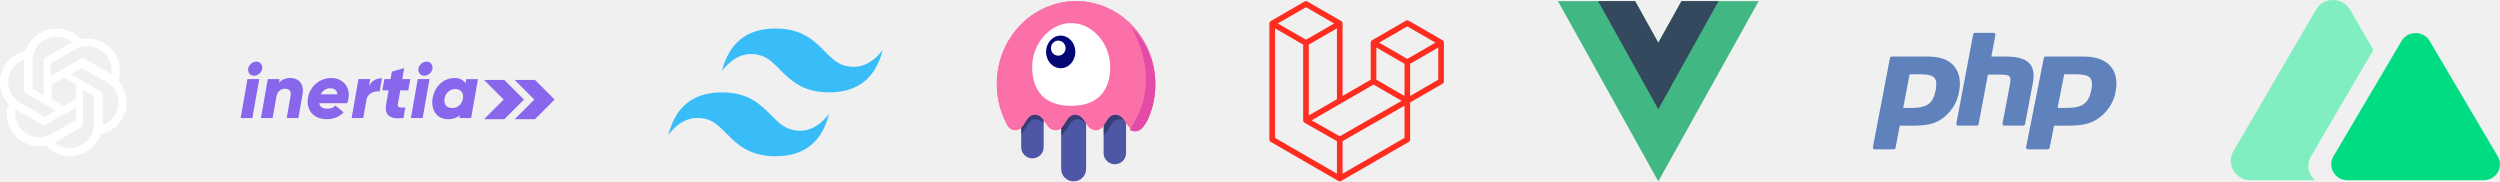
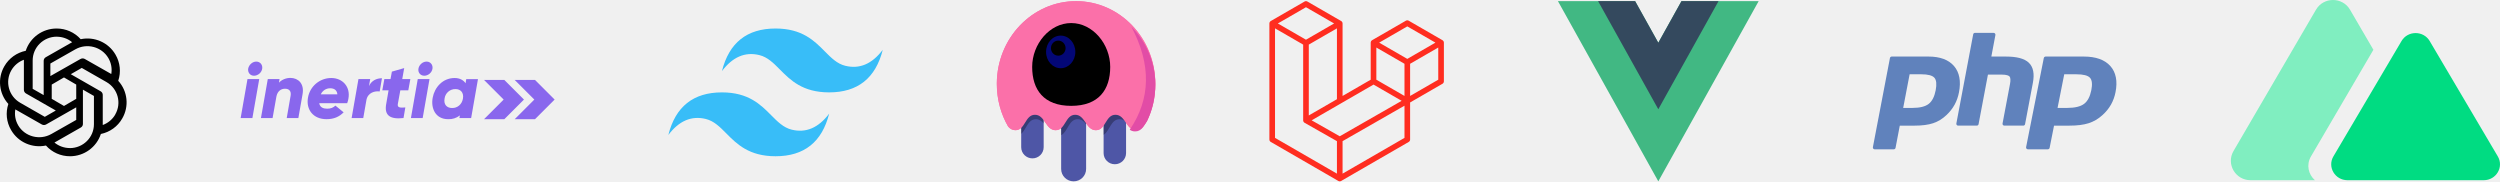
<svg xmlns="http://www.w3.org/2000/svg" xmlns:xlink="http://www.w3.org/1999/xlink" viewBox="0 0 2192 159">
  <defs>
    <path id="a" fill="#FB70A9" d="M1005.926 105.508c-2.577 3.877-4.535 8.654-9.775 8.654-8.818 0-9.295-13.53-18.118-13.53-8.823 0-8.346 13.53-17.165 13.53-8.818 0-9.295-13.53-18.118-13.53-8.823 0-8.346 13.53-17.165 13.53-8.818 0-9.295-13.53-18.118-13.53-8.823 0-8.346 13.53-17.165 13.53-2.771 0-4.719-1.336-6.361-3.169C877.63 100.066 874 87.261 874 73.571 874 33.491 905.116 1 943.5 1c38.384 0 69.5 32.491 69.5 72.571 0 11.46-2.544 22.3-7.074 31.937Z" />
  </defs>
  <g fill="none">
    <path fill="#FF2D20" d="M1265.914 36.744c.057.211.086.428.086.646V71.304c0 .886-.472 1.704-1.239 2.145l-28.376 16.388v32.483c0 .884-.468 1.7-1.233 2.145l-59.232 34.205c-.136.077-.283.127-.431.179-.055.019-.108.053-.166.068-.414.109-.849.109-1.263 0-.068-.019-.129-.056-.194-.08-.136-.049-.277-.093-.407-.167l-59.22-34.205c-.766-.441-1.239-1.259-1.239-2.145V20.578c0-.223.031-.439.086-.649.018-.071.062-.136.086-.207.046-.13.089-.263.157-.383.046-.08.114-.145.169-.219.071-.099.136-.201.219-.287.071-.071.163-.124.243-.185.089-.074.169-.155.271-.213h.003l29.612-17.102c.763-.44 1.702-.44 2.465 0l29.612 17.102h.006c.099.062.182.139.271.21.08.062.169.117.24.185.086.09.148.192.222.291.052.074.123.139.166.219.071.124.111.253.16.383.025.071.068.136.086.21.057.211.086.428.086.646v63.548l24.675-14.253v-32.486c0-.216.031-.436.086-.643.022-.074.062-.139.086-.21.049-.13.092-.263.16-.383.046-.08.114-.145.166-.219.074-.099.136-.201.222-.287.071-.071.16-.124.24-.185.092-.074.173-.155.271-.213h.003l29.615-17.102c.763-.441 1.702-.441 2.465 0l29.612 17.102c.105.062.185.139.277.21.077.062.166.117.237.185.086.09.148.192.222.291.055.074.123.139.166.219.071.121.111.253.16.383.028.071.068.136.086.21Zm-4.85 33.129V41.671l-10.362 5.984-14.316 8.268v28.202l24.681-14.253h-.003Zm-29.612 51.017V92.669l-14.082 8.067-40.211 23.022v28.487l54.293-31.355Zm-113.516-96.031v96.031l54.287 31.352v-28.48l-28.36-16.101-.009-.006-.012-.006c-.096-.056-.176-.136-.265-.204-.077-.062-.166-.111-.234-.179l-.006-.009c-.08-.077-.136-.173-.203-.26-.062-.083-.136-.155-.185-.241l-.003-.009c-.055-.093-.089-.204-.129-.309-.04-.093-.092-.179-.117-.278v-.003c-.031-.117-.037-.241-.049-.362-.012-.093-.037-.185-.037-.278V39.111l-14.313-8.271-10.362-5.978v-.003Zm27.146-18.527-24.672 14.246 24.666 14.246 24.669-14.249-24.669-14.243h.006Zm12.831 88.909 14.313-8.265V24.859l-10.362 5.984-14.316 8.268v62.116l10.366-5.987Zm76.007-72.097-24.669 14.246 24.669 14.246 24.666-14.249-24.666-14.243Zm-2.468 32.78-14.316-8.268-10.362-5.984v28.202l14.313 8.265 10.366 5.987V55.923Zm-56.764 63.554 36.184-20.722 18.087-10.355-24.651-14.237-28.382 16.391-25.868 14.939 24.629 13.984Z" />
    <path fill="#41B883" d="M1474.323 1 1454 37.488l-20.323-36.488H1366L1454 159l88-158z" />
    <path fill="#34495E" d="M1474.323 1 1454 37.488 1433.677 1H1401.2l52.8 94.798L1506.8 1z" />
    <use xlink:href="#a" />
    <path fill="#4E56A6" d="M915.089 99.005v30.081c0 5.398-4.411 9.774-9.852 9.774-5.441 0-9.852-4.376-9.852-9.774V92.772c1.839-3.349 3.939-6.248 7.727-6.248 6.165 0 8.319 7.683 11.978 12.481Zm37.219 1.567v47.568c0 5.998-4.901 10.86-10.947 10.86-6.046 0-10.947-4.862-10.947-10.86V94.303c2.061-3.943 4.186-7.778 8.542-7.778 6.896 0 8.773 9.613 13.352 14.048Zm35.03-.873v34.533c0 5.398-4.411 9.774-9.852 9.774-5.441 0-9.852-4.376-9.852-9.774V91.787c1.715-2.913 3.758-5.263 7.168-5.263 6.472 0 8.524 8.468 12.536 13.175Z" />
    <path fill="#000" fill-opacity=".299" d="M915.089 108.224c-1.748-2.123-3.816-3.698-6.808-3.698-7.105 0-8.409 8.883-12.896 12.888V79.098c0-5.398 4.411-9.774 9.852-9.774 5.441 0 9.852 4.376 9.852 9.774v29.126Zm37.219.685c-1.864-2.46-4.043-4.384-7.349-4.384-7.904 0-8.629 10.995-14.545 14.035v-16.945c0-5.998 4.901-10.86 10.947-10.86 6.046 0 10.947 4.862 10.947 10.86v7.294Zm35.03-1.902c-1.517-1.481-3.315-2.482-5.7-2.482-7.657 0-8.576 10.318-14.005 13.727V83.861c0-5.398 4.411-9.774 9.852-9.774 5.441 0 9.852 4.376 9.852 9.774v23.147Z" />
    <use xlink:href="#a" />
    <path fill="#E24CA6" d="M990.546 113.774c18.493-27.152 18.971-57.271 1.434-90.355C1004.979 36.563 1013 54.6 1013 74.502c0 11.499-2.677 22.375-7.445 32.044-2.712 3.89-4.773 8.683-10.288 8.683-1.887 0-3.412-.561-4.721-1.456Z" />
-     <path fill="#FFF" d="M939.223 92.811c24.077 0 34.215-14.103 34.215-34.131 0-20.028-15.319-38.464-34.215-38.464-18.897 0-34.215 18.436-34.215 38.464 0 20.028 10.138 34.131 34.215 34.131Z" />
+     <path fill="currentColor" d="M939.223 92.811c24.077 0 34.215-14.103 34.215-34.131 0-20.028-15.319-38.464-34.215-38.464-18.897 0-34.215 18.436-34.215 38.464 0 20.028 10.138 34.131 34.215 34.131Z" />
    <g transform="translate(917.1929 31.2154)">
      <ellipse cx="12.831" cy="14.299" fill="#030776" rx="12.831" ry="14.299" />
-       <ellipse cx="10.692" cy="10.999" fill="#FFF" rx="6.415" ry="6.6" />
+       <ellipse cx="10.692" cy="10.999" fill="currentColor" rx="6.415" ry="6.6" />
    </g>
    <path fill="#38BDF8" d="M680.002 25c-25.069 0-40.733 12.445-47.003 37.336 9.401-12.445 20.368-17.111 32.901-14.002 7.15 1.774 12.264 6.925 17.918 12.629C693.035 70.251 703.704 81 727.001 81 752.066 81 767.734 68.555 774 43.668c-9.398 12.445-20.365 17.111-32.897 13.998-7.154-1.774-12.267-6.925-17.922-12.626C713.964 35.745 703.299 25 680.002 25Zm-47.003 56C607.934 81 592.266 93.445 586 118.336c9.401-12.445 20.368-17.111 32.897-14.002 7.154 1.774 12.267 6.925 17.922 12.629C646.036 126.251 656.701 137 680.002 137c25.065 0 40.733-12.442 46.999-37.332-9.401 12.445-20.368 17.111-32.901 14.002-7.15-1.777-12.264-6.929-17.918-12.629C666.965 91.753 656.296 81 632.999 81Z" />
    <path fill="#6082BC" d="M1676.986 94.611c6.367 0 11.12-1.193 14.128-3.544 2.975-2.327 5.03-6.358 6.107-11.982 1.004-5.256.622-8.927-1.137-10.907-1.798-2.023-5.685-3.049-11.553-3.049h-10.175l-5.641 29.482h8.271Zm-33.28 36.316c-.472 0-.921-.214-1.221-.585-.301-.37-.423-.858-.332-1.329l14.949-78.127c.145-.755.796-1.301 1.554-1.301h32.219c10.126 0 17.663 2.793 22.4 8.302 4.763 5.538 6.233 13.279 4.371 23.007-.758 3.963-2.061 7.644-3.874 10.94-1.815 3.299-4.213 6.352-7.13 9.075-3.491 3.319-7.443 5.726-11.734 7.142-4.223 1.397-9.647 2.106-16.121 2.106h-13.046l-3.726 19.47c-.145.756-.796 1.301-1.554 1.301h-16.756Zm113.67-20.771c-.467 0-.909-.214-1.206-.585-.297-.37-.418-.858-.329-1.329l6.528-34.568c.621-3.287.468-5.647-.431-6.644-.55-.609-2.203-1.632-7.089-1.632h-11.827l-8.208 43.457c-.143.756-.786 1.301-1.534 1.301h-16.41c-.467 0-.909-.214-1.206-.585-.297-.37-.417-.858-.328-1.329l14.758-78.127c.143-.755.786-1.301 1.534-1.301h16.41c.467 0 .909.214 1.206.585.297.371.417.858.328 1.33l-3.561 18.857h12.723c9.692 0 16.265 1.758 20.093 5.375 3.902 3.69 5.119 9.59 3.619 17.538l-6.866 36.356c-.143.756-.786 1.301-1.534 1.301h-16.671Zm55.278-15.545c6.611 0 11.547-1.193 14.67-3.544 3.089-2.326 5.223-6.358 6.342-11.982 1.043-5.256.646-8.927-1.181-10.907-1.867-2.023-5.903-3.049-11.997-3.049h-10.565l-5.857 29.482h8.588Zm-34.556 36.316c-.49 0-.956-.214-1.268-.585-.312-.37-.439-.858-.346-1.329l15.523-78.127c.151-.755.827-1.301 1.614-1.301h33.455c10.515 0 18.341 2.793 23.26 8.302 4.945 5.537 6.472 13.278 4.539 23.007-.788 3.963-2.141 7.644-4.023 10.94-1.884 3.299-4.375 6.352-7.404 9.075-3.625 3.319-7.729 5.726-12.185 7.142-4.385 1.397-10.017 2.106-16.739 2.106h-13.547l-3.867 19.47c-.151.756-.827 1.301-1.614 1.301h-17.398Z" />
    <g fill="#8967ED">
      <path d="M442.2 70.1h-17.8l17.2 17.2-17.2 17.2h17.8l17.2-17.2z" />
      <path d="M469.1 70.1h-17.8l17.2 17.2-17.2 17.2h17.8l17.2-17.2-17.2-17.2ZM217 69.3h10.3l-6 34.2H211l6-34.2Zm.6-9.1c.6-3.3 3.7-6.2 7.1-6.2 3.4 0 5.7 2.8 5.2 6.2-.5 3.4-3.7 6.2-7.2 6.2s-5.6-3-5.1-6.2Zm47.7 22.3-3.7 21h-10.2l3.4-19.5c.8-4.4-1.6-6.2-4.9-6.2-3.4 0-6.5 2-7.5 6.6l-3.4 19.1h-10.2l6-34.2h10.3l-.5 3.2c2.3-2.6 6.2-4.2 10.1-4.2 6.9.1 12.2 5.1 10.6 14.2Zm40.2 3.9c-.1.8-.5 2.7-1.1 4.1h-24.5c.6 3.8 3.8 4.8 7 4.8 2.9 0 5.2-.8 7.2-2.7l7.2 5.9c-4 4-8.7 6-15 6-11.8 0-18-8.5-16.3-18.7 1.623-10.053 10.317-17.432 20.5-17.4 9.8 0 16.9 7.6 15 18Zm-9.7-3.7c-.3-3.8-3-5.3-6.2-5.3-3.581-.064-6.852 2.024-8.3 5.3h14.5Zm39.1-14.1-2 11.6c-4-.6-10.5.8-11.7 7.8l.1-.4-2.8 15.9h-10.2l6-34.2h10.3l-1.1 6.2c2.1-4.7 6.6-6.9 11.4-6.9Zm13.9 22.7c-.5 3.1 2 3.3 6.6 2.9l-1.6 9.3c-12.3 1.4-16.9-2.7-15.2-12.2l2.1-12.1h-5.5l1.8-9.9h5.4l1.2-6.5 10.8-3.1-1.7 9.6h7.1l-1.8 9.9h-7l-2.2 12.1Zm17.5-22h10.3l-6 34.2h-10.3l6-34.2Zm.6-9.1c.5-3.3 3.7-6.2 7.1-6.2 3.4 0 5.7 2.8 5.2 6.2-.5 3.4-3.7 6.2-7.2 6.2s-5.7-3-5.1-6.2Zm52.2 9.1-6 34.2h-10.3l.4-2.3c-2.926 2.301-6.582 3.472-10.3 3.3-11.1 0-15.3-9.6-13.5-18.9 1.6-8.8 8.6-17.2 19.2-17.2 4.5 0 7.7 1.8 9.6 4.6l.6-3.6h10.3v-.1Zm-13.2 17.2c.9-5.2-1.9-8.4-6.6-8.4-4.812-.039-8.892 3.527-9.5 8.3-.9 5.1 1.8 8.3 6.6 8.3 4.6.1 8.6-3.1 9.5-8.2Z" />
    </g>
    <path fill="#80EEC0" d="M2060.504 8.526c-6.635-11.368-23.222-11.368-29.857 0L1958.335 132.421C1951.7 143.79 1959.994 158 1973.264 158h56.45c-5.67-4.938-7.77-13.481-3.479-20.81L2081 43.644l-20.496-35.118Z" />
    <path fill="#00DC82" d="M2105.667 35.961c5.481-9.282 19.185-9.282 24.666 0l59.738 101.155C2195.552 146.398 2188.701 158 2177.738 158h-119.475c-10.963 0-17.814-11.602-12.333-20.884l59.738-101.155Z" />
-     <path fill="#FFF" d="M103.683 70.817c2.553-7.623 1.676-15.967-2.4-22.908-6.134-10.62-18.479-16.081-30.519-13.54-5.372-5.992-13.069-9.406-21.146-9.368-12.307 0-23.242 7.889-27.052 19.533-7.925 1.631-14.745 6.561-18.746 13.54C-2.354 68.693-.944 82.043 7.324 91.146c-2.553 7.623-1.676 15.967 2.4 22.87 6.134 10.658 18.479 16.119 30.558 13.578 5.334 5.992 13.031 9.444 21.108 9.406 12.307 0 23.242-7.889 27.052-19.533 7.925-1.631 14.745-6.561 18.708-13.54 6.211-10.62 4.801-23.97-3.467-33.072v-.038Zm-8.652-19.874c2.457 4.223 3.379 9.161 2.534 13.949-.154-.113-.461-.264-.653-.377L74.338 51.697c-1.152-.641-2.572-.641-3.724 0L44.161 66.702V55.693L66.006 43.29c10.174-5.768 23.15-2.337 29.024 7.653ZM45.355 74.158l10.742-6.265 10.742 6.265v12.492l-10.742 6.265-10.742-6.265V74.158Zm4.356-41.971c4.961 0 9.731 1.698 13.547 4.829-.153.075-.458.264-.687.377l-22.439 12.79c-1.145.641-1.832 1.849-1.832 3.169v30.031l-9.655-5.508V53.05c0-11.545 9.426-20.863 21.104-20.901l-.038.038ZM9.988 61.568c2.472-4.224 6.314-7.467 10.954-9.164v26.36c0 1.32.685 2.489 1.826 3.168L48.935 96.903l-9.661 5.543-21.604-12.369C7.629 84.308 4.168 71.562 9.988 61.568Zm5.989 48.329c-2.497-4.193-3.381-9.18-2.535-13.978.154.113.461.264.653.378l22.589 12.844c1.152.642 2.574.642 3.726 0l26.43-15.036v11.031l-21.859 12.391c-10.18 5.742-23.165 2.342-29.042-7.631h.038Zm45.275 19.916c-4.923 0-9.731-1.699-13.509-4.833.153-.076.496-.264.687-.378l22.439-12.799c1.145-.642 1.87-1.85 1.832-3.171V78.617l9.655 5.512v24.805c0 11.553-9.464 20.916-21.104 20.916v-.038Zm39.791-29.343c-2.472 4.224-6.351 7.467-10.952 9.126V83.236c0-1.32-.684-2.527-1.825-3.168L62.065 65.059l9.621-5.506 21.638 12.369c10.077 5.77 13.5 18.516 7.682 28.509l.038.038Z" />
+     <path fill="currentColor" d="M103.683 70.817c2.553-7.623 1.676-15.967-2.4-22.908-6.134-10.62-18.479-16.081-30.519-13.54-5.372-5.992-13.069-9.406-21.146-9.368-12.307 0-23.242 7.889-27.052 19.533-7.925 1.631-14.745 6.561-18.746 13.54C-2.354 68.693-.944 82.043 7.324 91.146c-2.553 7.623-1.676 15.967 2.4 22.87 6.134 10.658 18.479 16.119 30.558 13.578 5.334 5.992 13.031 9.444 21.108 9.406 12.307 0 23.242-7.889 27.052-19.533 7.925-1.631 14.745-6.561 18.708-13.54 6.211-10.62 4.801-23.97-3.467-33.072v-.038Zm-8.652-19.874c2.457 4.223 3.379 9.161 2.534 13.949-.154-.113-.461-.264-.653-.377L74.338 51.697c-1.152-.641-2.572-.641-3.724 0L44.161 66.702V55.693L66.006 43.29c10.174-5.768 23.15-2.337 29.024 7.653ZM45.355 74.158l10.742-6.265 10.742 6.265v12.492l-10.742 6.265-10.742-6.265V74.158Zm4.356-41.971c4.961 0 9.731 1.698 13.547 4.829-.153.075-.458.264-.687.377l-22.439 12.79c-1.145.641-1.832 1.849-1.832 3.169v30.031l-9.655-5.508V53.05c0-11.545 9.426-20.863 21.104-20.901l-.038.038ZM9.988 61.568c2.472-4.224 6.314-7.467 10.954-9.164v26.36c0 1.32.685 2.489 1.826 3.168L48.935 96.903l-9.661 5.543-21.604-12.369C7.629 84.308 4.168 71.562 9.988 61.568Zm5.989 48.329c-2.497-4.193-3.381-9.18-2.535-13.978.154.113.461.264.653.378l22.589 12.844c1.152.642 2.574.642 3.726 0l26.43-15.036v11.031l-21.859 12.391c-10.18 5.742-23.165 2.342-29.042-7.631h.038Zm45.275 19.916c-4.923 0-9.731-1.699-13.509-4.833.153-.076.496-.264.687-.378l22.439-12.799c1.145-.642 1.87-1.85 1.832-3.171V78.617l9.655 5.512v24.805c0 11.553-9.464 20.916-21.104 20.916v-.038Zm39.791-29.343c-2.472 4.224-6.351 7.467-10.952 9.126V83.236c0-1.32-.684-2.527-1.825-3.168L62.065 65.059l9.621-5.506 21.638 12.369c10.077 5.77 13.5 18.516 7.682 28.509l.038.038Z" />
  </g>
</svg>
